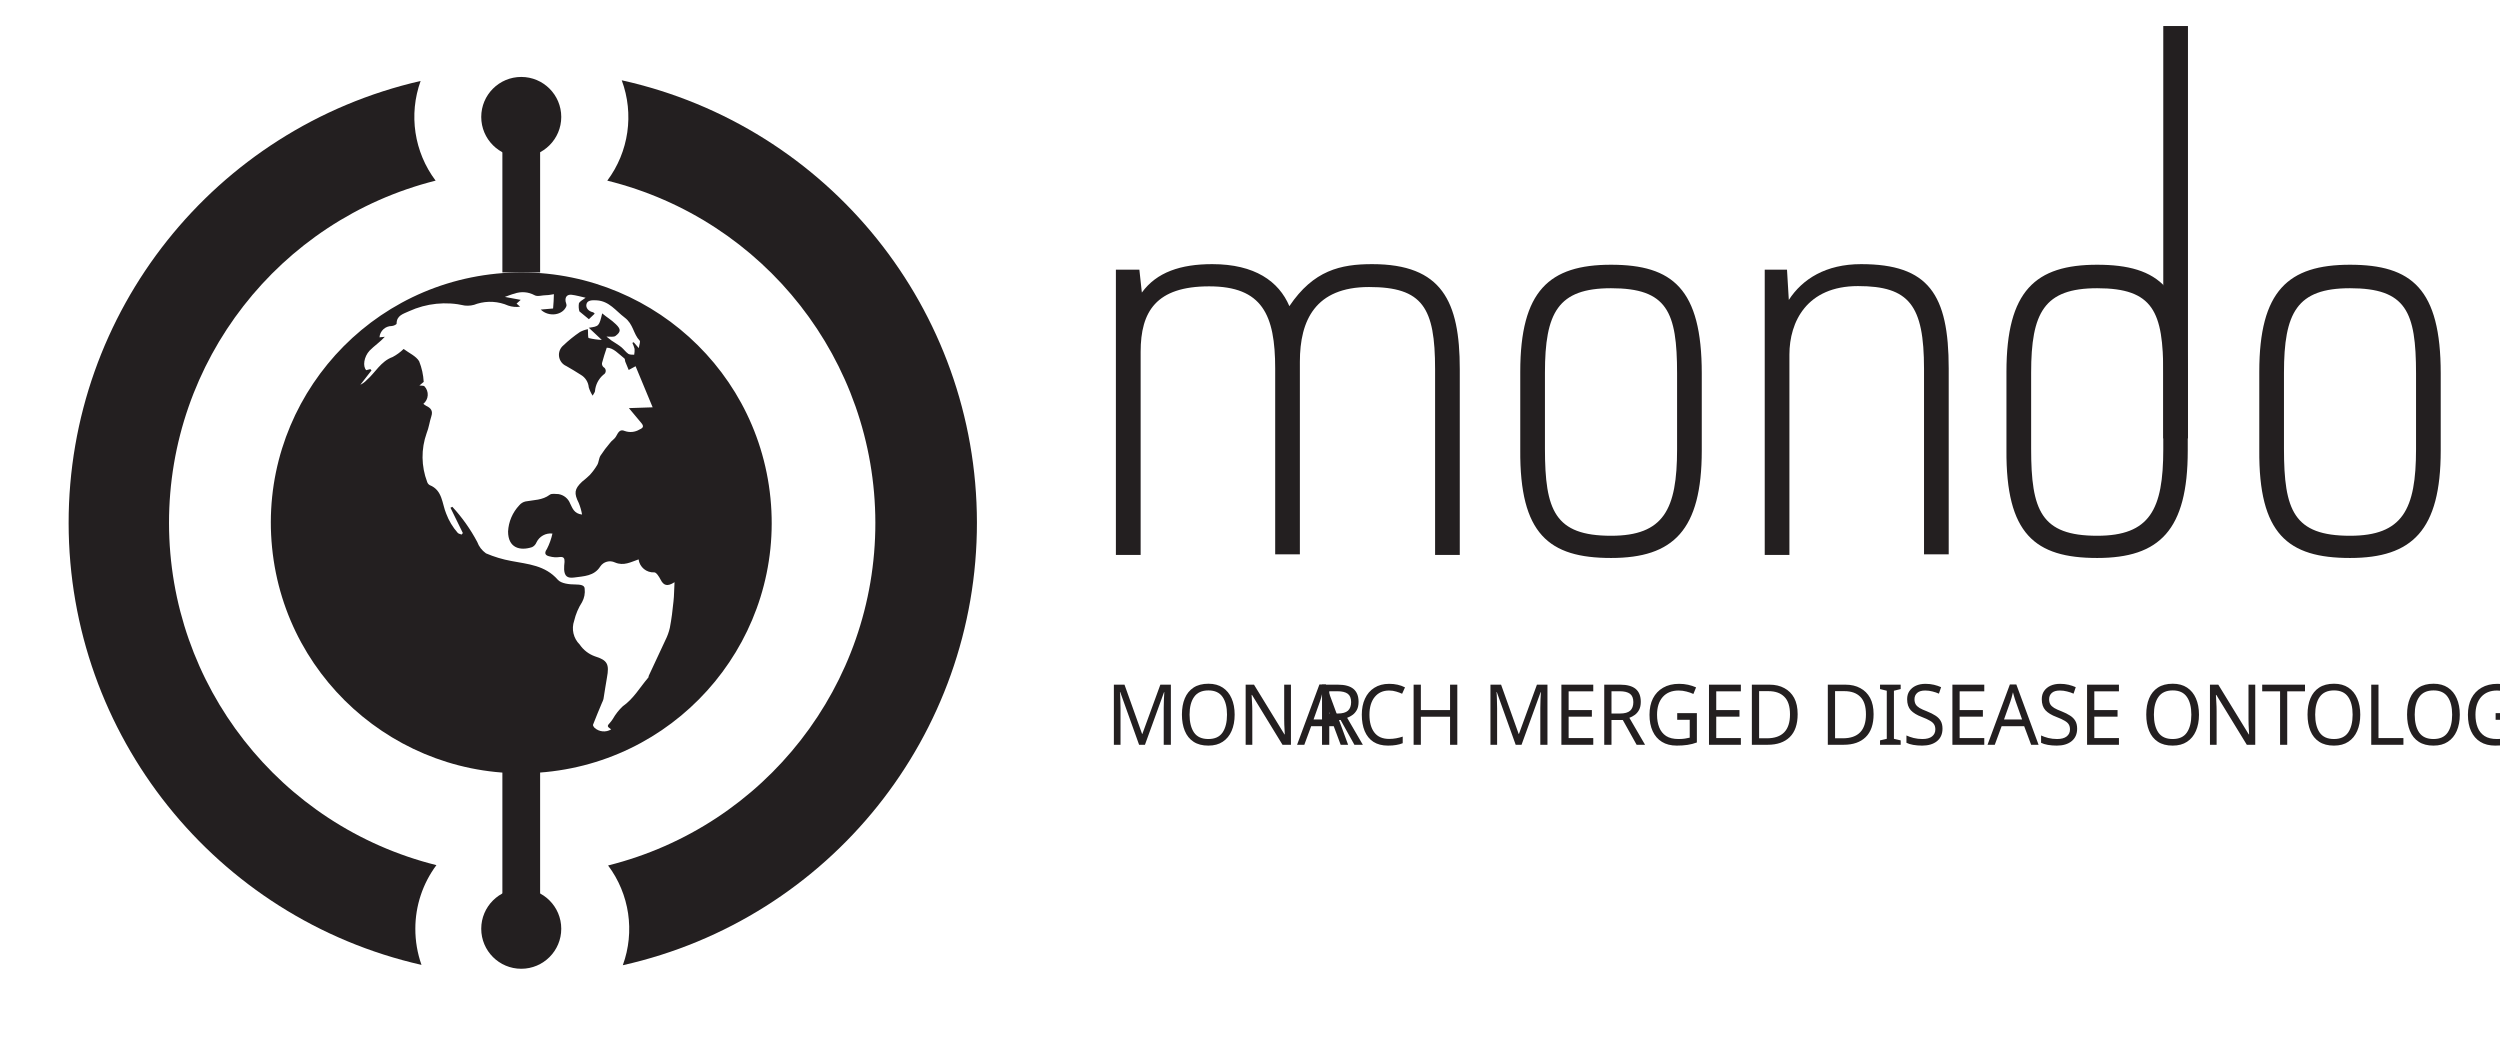
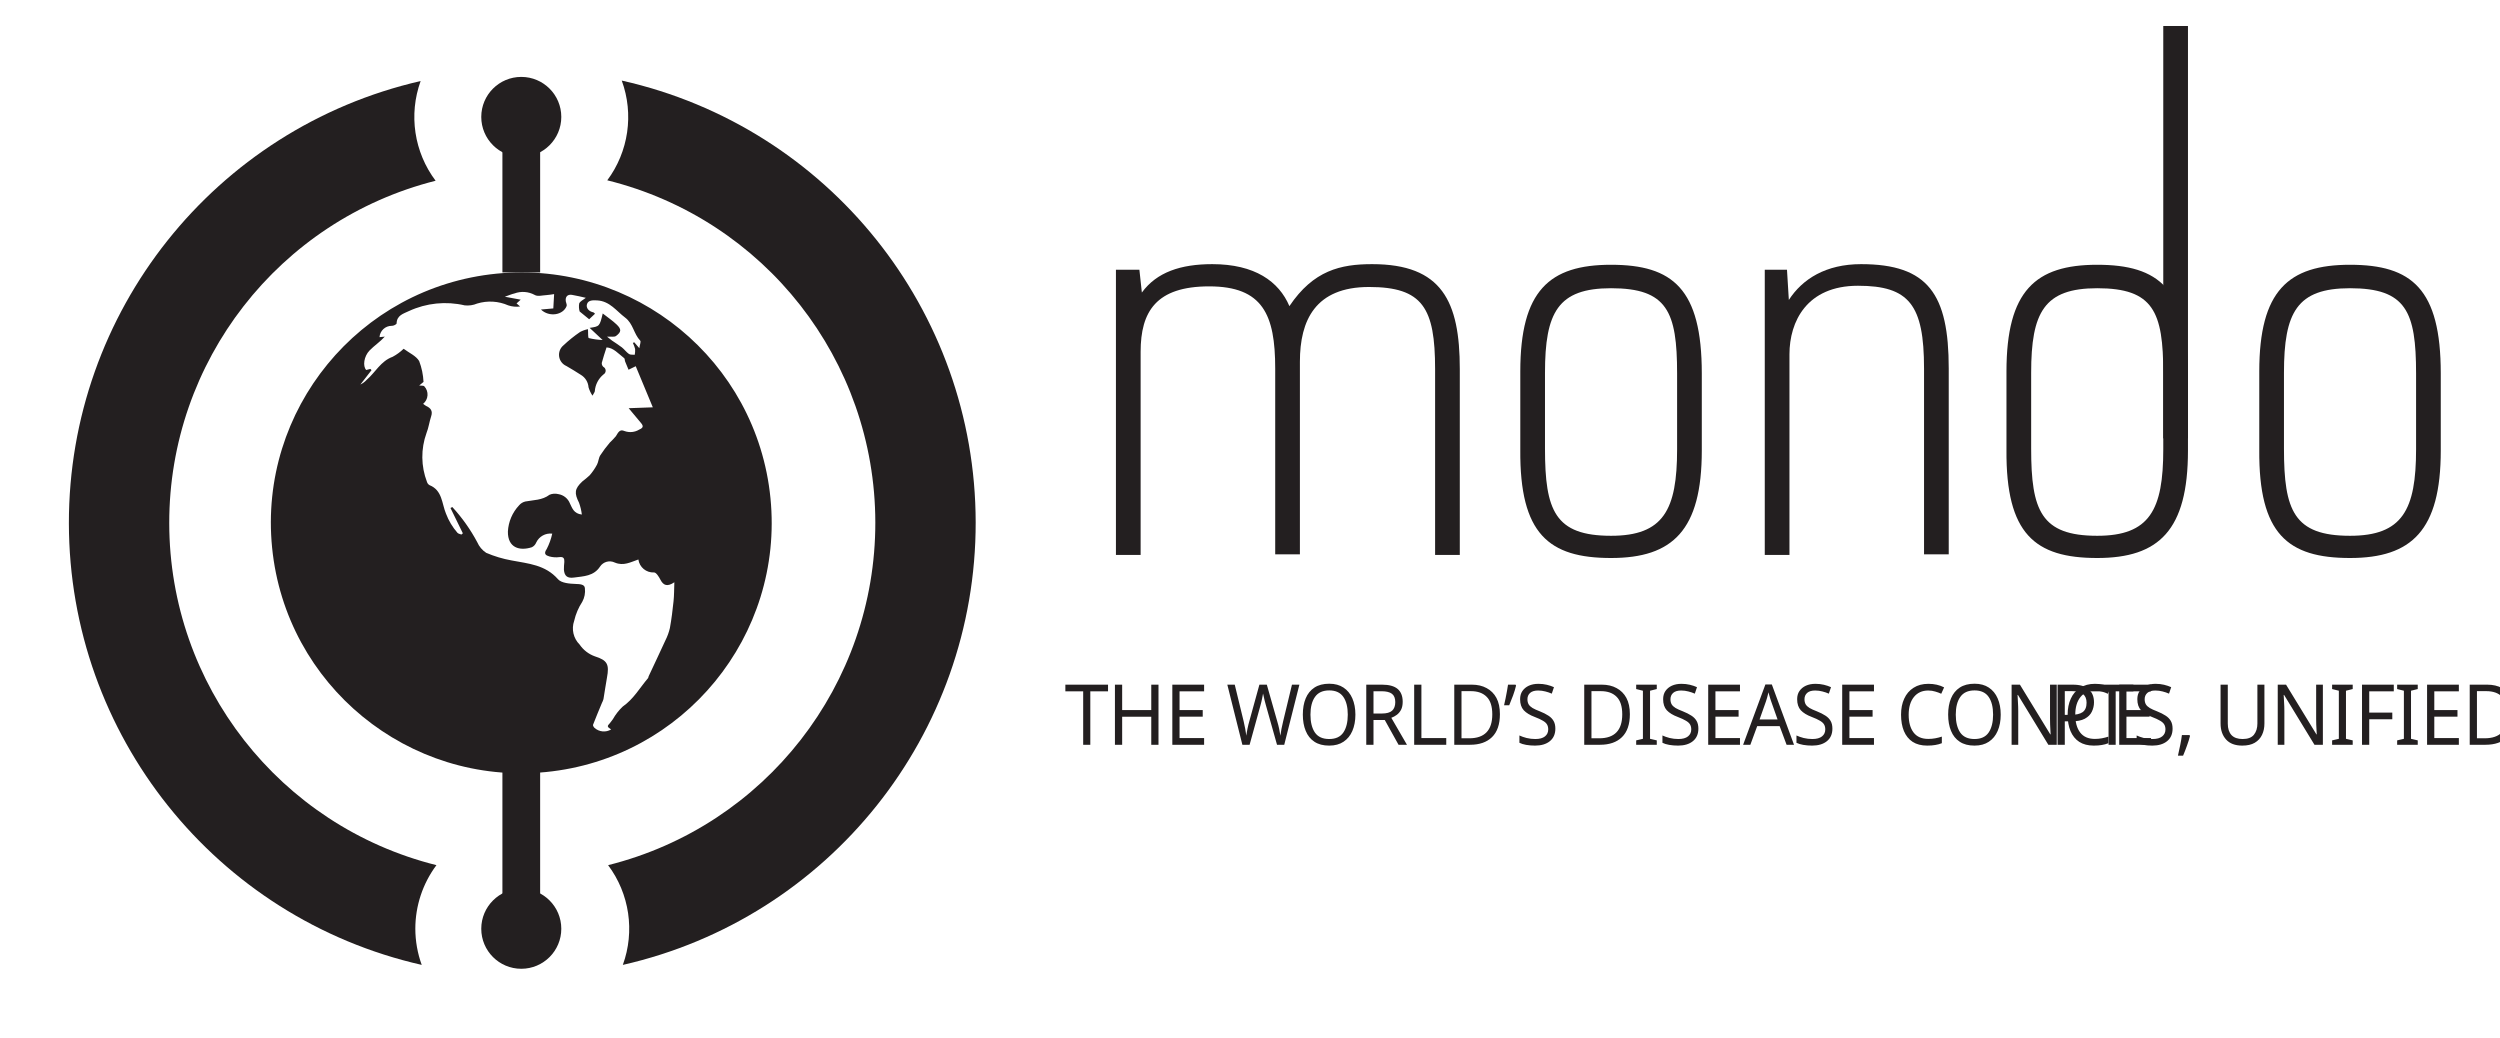
- <svg xmlns="http://www.w3.org/2000/svg" id="Layer_1" data-name="Layer 1" viewBox="0 0 373.67 155">
+ <svg xmlns="http://www.w3.org/2000/svg" id="Layer_1" data-name="Layer 1" viewBox="0 0 373.667 155">
  <defs>
-     <style>.cls-1,.cls-2{fill:#231f20;}.cls-2{font-size:12.58px;font-family:AppleSDGothicNeo-UltraLight-KSCpc-EUC-H, Apple SD Gothic Neo;letter-spacing:-0.02em;}.cls-3{letter-spacing:-0.03em;}</style>
+     <style>.cls-1,.cls-2{fill:#231f20;}.cls-2{font-size:12.579px;font-family:AppleSDGothicNeo-UltraLight-KSCpc-EUC-H, Apple SD Gothic Neo;letter-spacing:-0.021em;}.cls-3{letter-spacing:-0.026em;}</style>
  </defs>
-   <path class="cls-1" d="M62.08,138.82a15.91,15.91,0,0,1,3.15-9.51A52.74,52.74,0,0,1,65.11,27a15.85,15.85,0,0,1-2.24-14.9A67.76,67.76,0,0,0,63,144.22,16.09,16.09,0,0,1,62.08,138.82Z" />
-   <path class="cls-1" d="M92.93,12A15.84,15.84,0,0,1,90.77,27a52.74,52.74,0,0,1,.12,102.36,15.81,15.81,0,0,1,2.2,14.91A67.76,67.76,0,0,0,92.93,12Z" />
-   <rect class="cls-1" x="75.09" y="110.4" width="5.64" height="25.96" />
-   <rect class="cls-1" x="75.09" y="14.76" width="5.64" height="25.96" />
-   <path class="cls-1" d="M166.79,82.94h3.7V52.58c0-6,2.3-9.78,10.24-9.78s9.87,4.25,9.87,12.28V82.85h3.69V54.06c0-6.18,2.31-11.16,10.34-11.16S214.5,46,214.5,55.17V82.94h3.69V55.17c0-10.15-2.67-15.69-13.1-15.69-4.71,0-8.77.92-12.37,6.28-1.57-3.7-5.16-6.28-11.53-6.28-4.71,0-8.31,1.2-10.52,4.25l-.37-3.42h-3.51Z" />
-   <path class="cls-1" d="M240.8,39.57c-9.23,0-13.57,3.88-13.57,16V67.26c-.09,12.54,4.25,16.14,13.57,16.14s13.56-4.15,13.56-16.05V55.81C254.36,43.17,250,39.57,240.8,39.57Zm9.87,27.59c0,9-2,12.92-9.87,12.92-8.4,0-9.88-3.78-9.88-13V55.72c0-9,1.94-12.64,9.88-12.64,8.39,0,9.87,3.51,9.87,12.73Z" />
-   <path class="cls-1" d="M313.46,39.57c-9.22,0-13.56,3.88-13.56,16V67.26c-.09,12.54,4.24,16.14,13.56,16.14S327,79.25,327,67.35V55.81C327,43.17,322.69,39.57,313.46,39.57Zm9.88,27.59c0,9-2,12.92-9.88,12.92-8.39,0-9.87-3.78-9.87-13V55.72c0-9,1.94-12.64,9.87-12.64,8.4,0,9.88,3.51,9.88,12.73Z" />
-   <path class="cls-1" d="M351.25,39.57c-9.23,0-13.56,3.88-13.56,16V67.26c-.1,12.54,4.24,16.14,13.56,16.14s13.56-4.15,13.56-16.05V55.81C364.81,43.17,360.48,39.57,351.25,39.57Zm9.87,27.59c0,9-2,12.92-9.87,12.92-8.4,0-9.87-3.78-9.87-13V55.72c0-9,1.93-12.64,9.87-12.64,8.4,0,9.87,3.51,9.87,12.73Z" />
-   <path class="cls-1" d="M263.77,40.31V82.94h3.69V53c0-4.89,2.59-10.24,10.25-10.24s9.87,2.86,9.87,12.37V82.85h3.69V55.08c0-11.08-3-15.6-13.1-15.6-5.26,0-8.77,2.22-10.8,5.35l-.27-4.52Z" />
-   <path class="cls-1" d="M74.22,40.9a37.43,37.43,0,1,0,40.94,33.55A37.44,37.44,0,0,0,74.22,40.9Zm26.45,48.94c-.13,1.35-.3,2.7-.55,4a8.06,8.06,0,0,1-.67,1.85c-.82,1.79-1.67,3.57-2.5,5.36,0,.08,0,.2-.08.26-1.23,1.44-2.17,3.13-3.79,4.26a8.05,8.05,0,0,0-1.48,1.89,4.81,4.81,0,0,1-.42.56c-.46.49-.46.56.17,1a2.09,2.09,0,0,1-2.5-.25c-.11-.11-.25-.34-.21-.45.42-1.1.88-2.18,1.33-3.26a3.18,3.18,0,0,0,.23-.58c.18-1.06.32-2.13.52-3.2.37-2,.08-2.6-1.8-3.18a4.61,4.61,0,0,1-2.28-1.77,3.41,3.41,0,0,1-.82-3.55A8.9,8.9,0,0,1,87,90a3.34,3.34,0,0,0,.39-2c0-.6-.77-.62-1.38-.64-.9,0-2.13-.13-2.64-.71-1.89-2.16-4.44-2.32-6.94-2.8a17.47,17.47,0,0,1-3.79-1.14A3.6,3.6,0,0,1,71.33,81a25.2,25.2,0,0,0-3.72-5.25l-.28.14,1.85,3.78L69,79.9c-.2-.08-.46-.11-.59-.26a9.26,9.26,0,0,1-1.72-2.87c-.63-1.49-.53-3.49-2.46-4.26a.82.82,0,0,1-.38-.47,10.54,10.54,0,0,1-.08-7.3c.33-.8.43-1.69.7-2.51s-.07-1.24-.75-1.56a2.28,2.28,0,0,1-.44-.31,1.79,1.79,0,0,0,.17-2.61c-.12-.14-.46-.08-.76-.13l.64-.54A9.69,9.69,0,0,0,62.65,54c-.46-.78-1.5-1.22-2.32-1.84a7.21,7.21,0,0,1-1.64,1.2c-1.78.64-2.58,2.33-3.89,3.46a3.18,3.18,0,0,1-.94.69l1.67-2.15-.18-.19-.61.16c-.55-.57-.35-2,.5-2.92.69-.71,1.54-1.26,2.28-2.07l-.8.08a1.83,1.83,0,0,1,1.83-1.69c.23,0,.73-.22.73-.36,0-1.23,1-1.45,1.85-1.85a13,13,0,0,1,8.33-.85,3.67,3.67,0,0,0,1.86-.27,6.71,6.71,0,0,1,4.65.28,3.85,3.85,0,0,0,1.77.16l-.53-.46.62-.56-2.37-.44c.6-.21,1-.39,1.43-.49a3.67,3.67,0,0,1,3,.23c.43.26,1.16,0,1.75,0,.4,0,.79-.1,1.15-.15,0,.75-.07,1.34-.12,2.14l-1.85.16c1.21,1.18,3.32.85,3.84-.52.07-.19-.08-.46-.12-.69-.11-.68.24-1.08.91-1s1.39.29,2.08.44c-.38.31-.86.51-1,.85a2.77,2.77,0,0,0,.07,1.19l1.42,1.17.87-.83c-.14-.12-.18-.19-.23-.2-.69-.14-1.15-.66-1-1.24s.86-.59,1.53-.55c1.89.12,2.85,1.58,4.17,2.57s1.28,2.44,2.25,3.45c.14.14-.06.61-.13,1.12l-.77-.88-.19.1a5.14,5.14,0,0,1,.33.9,3.68,3.68,0,0,1-.06.87c-.29,0-.64,0-.86-.12-.39-.26-.68-.69-1.05-1s-1-.68-1.48-1c-.21-.15-.41-.32-.75-.59.6,0,1.09.09,1.35-.1.81-.61.82-1,.07-1.73s-1.31-1-2.06-1.64c-.47,1.93-.47,1.93-2,2.15l1.94,1.82A10.49,10.49,0,0,1,88,50.53c-.15-.05-.08-.74-.13-1.33a4.31,4.31,0,0,0-1.18.42,19.2,19.2,0,0,0-2.48,2,1.83,1.83,0,0,0,.43,3.09c.74.41,1.45.86,2.17,1.31A2.41,2.41,0,0,1,88,57.89a4.84,4.84,0,0,0,.58,1.25c.21-.38.34-.52.35-.67A3.61,3.61,0,0,1,90.2,56a.64.64,0,0,0,0-1.13.69.69,0,0,1-.22-.6c.19-.76.45-1.5.71-2.3,1,0,1.77.93,2.64,1.61.1.08.07.32.13.48.16.42.34.83.51,1.24L95,54.74l2.55,6.14L94,61c.6.72,1.21,1.46,1.83,2.19.38.45.41.73-.23,1a2.58,2.58,0,0,1-2.22.23c-.74-.34-1,.27-1.28.77s-.64.61-.91,1a17.8,17.8,0,0,0-1.44,1.92c-.25.41-.25,1-.48,1.38A9,9,0,0,1,88.15,71,14.37,14.37,0,0,1,87,72c-1.17,1.11-1.22,1.73-.49,3.19A8.43,8.43,0,0,1,87,76.91c-1.23-.14-1.44-1-1.78-1.64a2.24,2.24,0,0,0-1.75-1.42c-.43,0-1-.13-1.3.1-1.1.83-2.39.77-3.62,1a1.69,1.69,0,0,0-.93.57,6.16,6.16,0,0,0-1.68,3.92c0,2.44,1.76,2.94,3.59,2.34a1.32,1.32,0,0,0,.65-.7,2.34,2.34,0,0,1,2.39-1.33,9.4,9.4,0,0,1-.82,2.3c-.52.73-.13,1,.39,1.11a3.66,3.66,0,0,0,1.51.1c.63-.08.75.22.73.72a7.65,7.65,0,0,0-.06,1.17c.07,1,.52,1.3,1.49,1.17,1.45-.2,3-.2,3.91-1.65a1.74,1.74,0,0,1,2.2-.6c1.31.56,2.36-.06,3.53-.46a2.23,2.23,0,0,0,2.35,1.94c.31,0,.72.66.94,1.09.45.88,1,1.08,2.08.38C100.75,88.07,100.77,89,100.67,89.84Z" />
-   <circle class="cls-1" cx="77.91" cy="17.48" r="5.98" />
-   <circle class="cls-1" cx="77.91" cy="138.82" r="5.98" />
-   <rect class="cls-1" x="323.34" y="3.89" width="3.69" height="61.64" />
-   <text class="cls-2" transform="translate(165.33 111.32) scale(0.95 1)">MONA<tspan class="cls-3" x="32.75" y="0">R</tspan>
-     <tspan x="39.46" y="0">CH MERGED DISEASE ONTOLOGY</tspan>
+   <path class="cls-1" d="M62.078,138.819a15.891,15.891,0,0,1,3.155-9.506,52.743,52.743,0,0,1-.125-102.298,15.844,15.844,0,0,1-2.237-14.904,67.759,67.759,0,0,0,.163,132.109A15.92,15.92,0,0,1,62.078,138.819Z" />
+   <path class="cls-1" d="M92.931,12.042A15.843,15.843,0,0,1,90.768,26.95a52.744,52.744,0,0,1,.125,102.363A15.843,15.843,0,0,1,93.093,144.22a67.756,67.756,0,0,0-.161-132.178Z" />
+   <rect class="cls-1" x="75.094" y="110.4" width="5.639" height="25.963" />
+   <rect class="cls-1" x="75.094" y="14.756" width="5.639" height="25.963" />
+   <path class="cls-1" d="M166.795,82.942h3.691V52.584c0-5.998,2.307-9.781,10.242-9.781,8.028,0,9.873,4.245,9.873,12.272V82.85h3.691V54.06c0-6.182,2.307-11.165,10.335-11.165S214.5,46.033,214.5,55.168V82.942h3.691V55.168c0-10.15-2.676-15.687-13.103-15.687-4.706,0-8.766.923-12.365,6.275-1.569-3.691-5.167-6.275-11.534-6.275-4.706,0-8.305,1.2-10.519,4.245l-.369-3.414h-3.506Z" />
+   <path class="cls-1" d="M240.798,39.574c-9.227,0-13.564,3.876-13.564,15.963V67.255c-.092,12.549,4.245,16.148,13.564,16.148,9.227,0,13.564-4.152,13.564-16.055V55.814C254.362,43.172,250.025,39.574,240.798,39.574Zm9.873,27.59c0,9.043-2.03,12.918-9.873,12.918-8.397,0-9.873-3.783-9.873-13.011v-11.35c0-9.043,1.938-12.641,9.873-12.641,8.397,0,9.873,3.506,9.873,12.734Z" />
+   <path class="cls-1" d="M313.464,39.574c-9.227,0-13.564,3.876-13.564,15.963V67.255c-.092,12.549,4.245,16.148,13.564,16.148,9.227,0,13.564-4.152,13.564-16.055V55.814C327.028,43.172,322.691,39.574,313.464,39.574Zm9.873,27.59c0,9.043-2.03,12.918-9.873,12.918-8.397,0-9.873-3.783-9.873-13.011v-11.35c0-9.043,1.938-12.641,9.873-12.641,8.397,0,9.873,3.506,9.873,12.734Z" />
+   <path class="cls-1" d="M351.25,39.574c-9.227,0-13.564,3.876-13.564,15.963V67.255c-.092,12.549,4.245,16.148,13.564,16.148,9.227,0,13.564-4.152,13.564-16.055V55.814C364.814,43.172,360.477,39.574,351.25,39.574Zm9.873,27.59c0,9.043-2.03,12.918-9.873,12.918-8.397,0-9.873-3.783-9.873-13.011v-11.35c0-9.043,1.938-12.641,9.873-12.641,8.397,0,9.873,3.506,9.873,12.734Z" />
+   <path class="cls-1" d="M263.774,40.312v42.63h3.691V52.953c0-4.89,2.584-10.242,10.242-10.242s9.873,2.861,9.873,12.365V82.85h3.691V55.075c0-11.073-3.045-15.594-13.103-15.594-5.26,0-8.766,2.215-10.796,5.352l-.277-4.521Z" />
+   <path class="cls-1" d="M74.215,40.903a37.428,37.428,0,1,0,40.944,33.546A37.428,37.428,0,0,0,74.215,40.903Zm26.46,48.934c-.14,1.352-.306,2.704-.55,4.04a8.124,8.124,0,0,1-.676,1.851c-.818,1.795-1.667,3.575-2.502,5.362-.038.082-.026.198-.081.261-1.231,1.444-2.165,3.131-3.788,4.258a8.018,8.018,0,0,0-1.475,1.891,5.951,5.951,0,0,1-.424.563c-.464.483-.456.556.166.964a2.095,2.095,0,0,1-2.494-.243c-.116-.113-.254-.346-.21-.458.421-1.094.878-2.174,1.325-3.257a2.914,2.914,0,0,0,.232-.575c.184-1.065.325-2.139.522-3.201.369-1.982.075-2.598-1.798-3.188a4.632,4.632,0,0,1-2.287-1.764,3.409,3.409,0,0,1-.814-3.551A8.724,8.724,0,0,1,87.03,89.95a3.366,3.366,0,0,0,.392-2.027c-.024-.602-.772-.621-1.38-.642-.907-.032-2.135-.129-2.643-.709-1.89-2.161-4.439-2.327-6.942-2.807a17.429,17.429,0,0,1-3.79-1.137,3.624,3.624,0,0,1-1.333-1.585,25.428,25.428,0,0,0-3.728-5.258l-.275.144,1.849,3.782-.212.187c-.2-.083-.457-.112-.591-.256a9.367,9.367,0,0,1-1.72-2.877c-.626-1.49-.53-3.482-2.455-4.251a.807.807,0,0,1-.38-.473,10.47,10.47,0,0,1-.078-7.307c.324-.799.425-1.686.7-2.509.27-.809-.076-1.241-.758-1.552a3.278,3.278,0,0,1-.44-.314,1.799,1.799,0,0,0,.176-2.615c-.121-.138-.464-.081-.766-.122l.646-.539a10.01,10.01,0,0,0-.651-3.117c-.458-.78-1.498-1.218-2.32-1.837a7.373,7.373,0,0,1-1.642,1.2c-1.781.641-2.577,2.328-3.892,3.455a3.091,3.091,0,0,1-.934.692l1.669-2.151-.178-.185-.616.163c-.545-.572-.351-2.04.501-2.92.688-.711,1.544-1.261,2.277-2.07l-.793.079a1.824,1.824,0,0,1,1.828-1.692c.232.034.723-.224.727-.358.036-1.232,1.026-1.453,1.851-1.853a12.878,12.878,0,0,1,8.328-.847,3.733,3.733,0,0,0,1.861-.272,6.694,6.694,0,0,1,4.653.276,3.892,3.892,0,0,0,1.769.163l-.533-.458.622-.559-2.374-.441c.608-.211,1.011-.392,1.433-.489a3.674,3.674,0,0,1,3.036.223c.422.266,1.159.053,1.75.023.394-.02.785-.101,1.148-.15-.042.748-.075,1.345-.12,2.142l-1.849.163c1.21,1.178,3.318.85,3.839-.525.071-.188-.084-.457-.121-.69-.107-.677.241-1.082.908-.978.699.109,1.387.292,2.081.444-.378.305-.86.51-.991.85a2.74,2.74,0,0,0,.066,1.189L88.06,47.718l.874-.824c-.14-.125-.18-.191-.231-.202-.69-.141-1.151-.662-.965-1.246.187-.586.866-.587,1.529-.546,1.891.116,2.857,1.583,4.175,2.573,1.197.899,1.281,2.436,2.25,3.442.138.144-.063.615-.135,1.128l-.762-.887-.199.103a4.868,4.868,0,0,1,.333.901,3.684,3.684,0,0,1-.053.866c-.292-.031-.647.031-.862-.115-.394-.266-.68-.686-1.057-.984-.467-.368-.983-.673-1.472-1.015-.217-.152-.419-.327-.754-.591.601-.035,1.089.086,1.346-.105.814-.607.828-1.007.076-1.724-.604-.576-1.308-1.046-2.064-1.639-.467,1.933-.467,1.933-1.956,2.152l1.937,1.815a10.315,10.315,0,0,1-2.059-.286c-.15-.052-.082-.739-.131-1.336a4.287,4.287,0,0,0-1.181.424,20.356,20.356,0,0,0-2.48,1.994,1.828,1.828,0,0,0,.436,3.089c.735.416,1.451.867,2.163,1.32a2.362,2.362,0,0,1,1.148,1.865,4.793,4.793,0,0,0,.588,1.251c.207-.385.334-.52.349-.666a3.579,3.579,0,0,1,1.301-2.51.646.646,0,0,0-.029-1.135.707.707,0,0,1-.227-.601c.193-.755.453-1.494.708-2.302,1.029.044,1.776.939,2.641,1.611.106.083.074.328.136.486.162.416.34.826.512,1.239l1.076-.526L97.574,60.88l-3.609.132c.596.716,1.204,1.457,1.825,2.187.382.447.405.733-.225.997a2.549,2.549,0,0,1-2.226.23c-.736-.34-.966.274-1.283.771a11.956,11.956,0,0,1-.908.955,18.383,18.383,0,0,0-1.439,1.923c-.248.403-.252.951-.478,1.374A8.838,8.838,0,0,1,88.15,71.03a14.228,14.228,0,0,1-1.111.931c-1.17,1.106-1.223,1.731-.49,3.189a8.165,8.165,0,0,1,.419,1.758c-1.229-.139-1.44-.991-1.774-1.638a2.249,2.249,0,0,0-1.754-1.419,2.048,2.048,0,0,0-1.3.096c-1.095.834-2.384.777-3.62,1.01a1.744,1.744,0,0,0-.931.57,6.179,6.179,0,0,0-1.675,3.923c-.033,2.437,1.757,2.938,3.584,2.342a1.329,1.329,0,0,0,.648-.702,2.34,2.34,0,0,1,2.395-1.329,9.265,9.265,0,0,1-.825,2.297c-.512.73-.13.959.395,1.11a3.795,3.795,0,0,0,1.507.102c.632-.082.753.214.731.718a9.417,9.417,0,0,0-.063,1.168c.077.952.524,1.302,1.495,1.17,1.446-.197,2.963-.198,3.909-1.648a1.736,1.736,0,0,1,2.202-.596c1.311.556,2.359-.062,3.525-.459a2.246,2.246,0,0,0,2.349,1.94c.315-.005.726.654.945,1.083.449.877,1.043,1.086,2.082.383C100.754,88.07,100.766,88.958,100.675,89.837Z" />
+   <circle class="cls-1" cx="77.914" cy="17.476" r="5.981" />
+   <circle class="cls-1" cx="77.914" cy="138.819" r="5.981" />
+   <rect class="cls-1" x="323.337" y="3.885" width="3.691" height="61.637" />
+   <text class="cls-2" transform="translate(159.1178 111.3185) scale(0.947 1)">THE WORLD’S DISEASE CONCE<tspan class="cls-3" x="155.508" y="0">P</tspan>
+     <tspan x="161.835" y="0">TS, UNIFIED</tspan>
  </text>
</svg>
